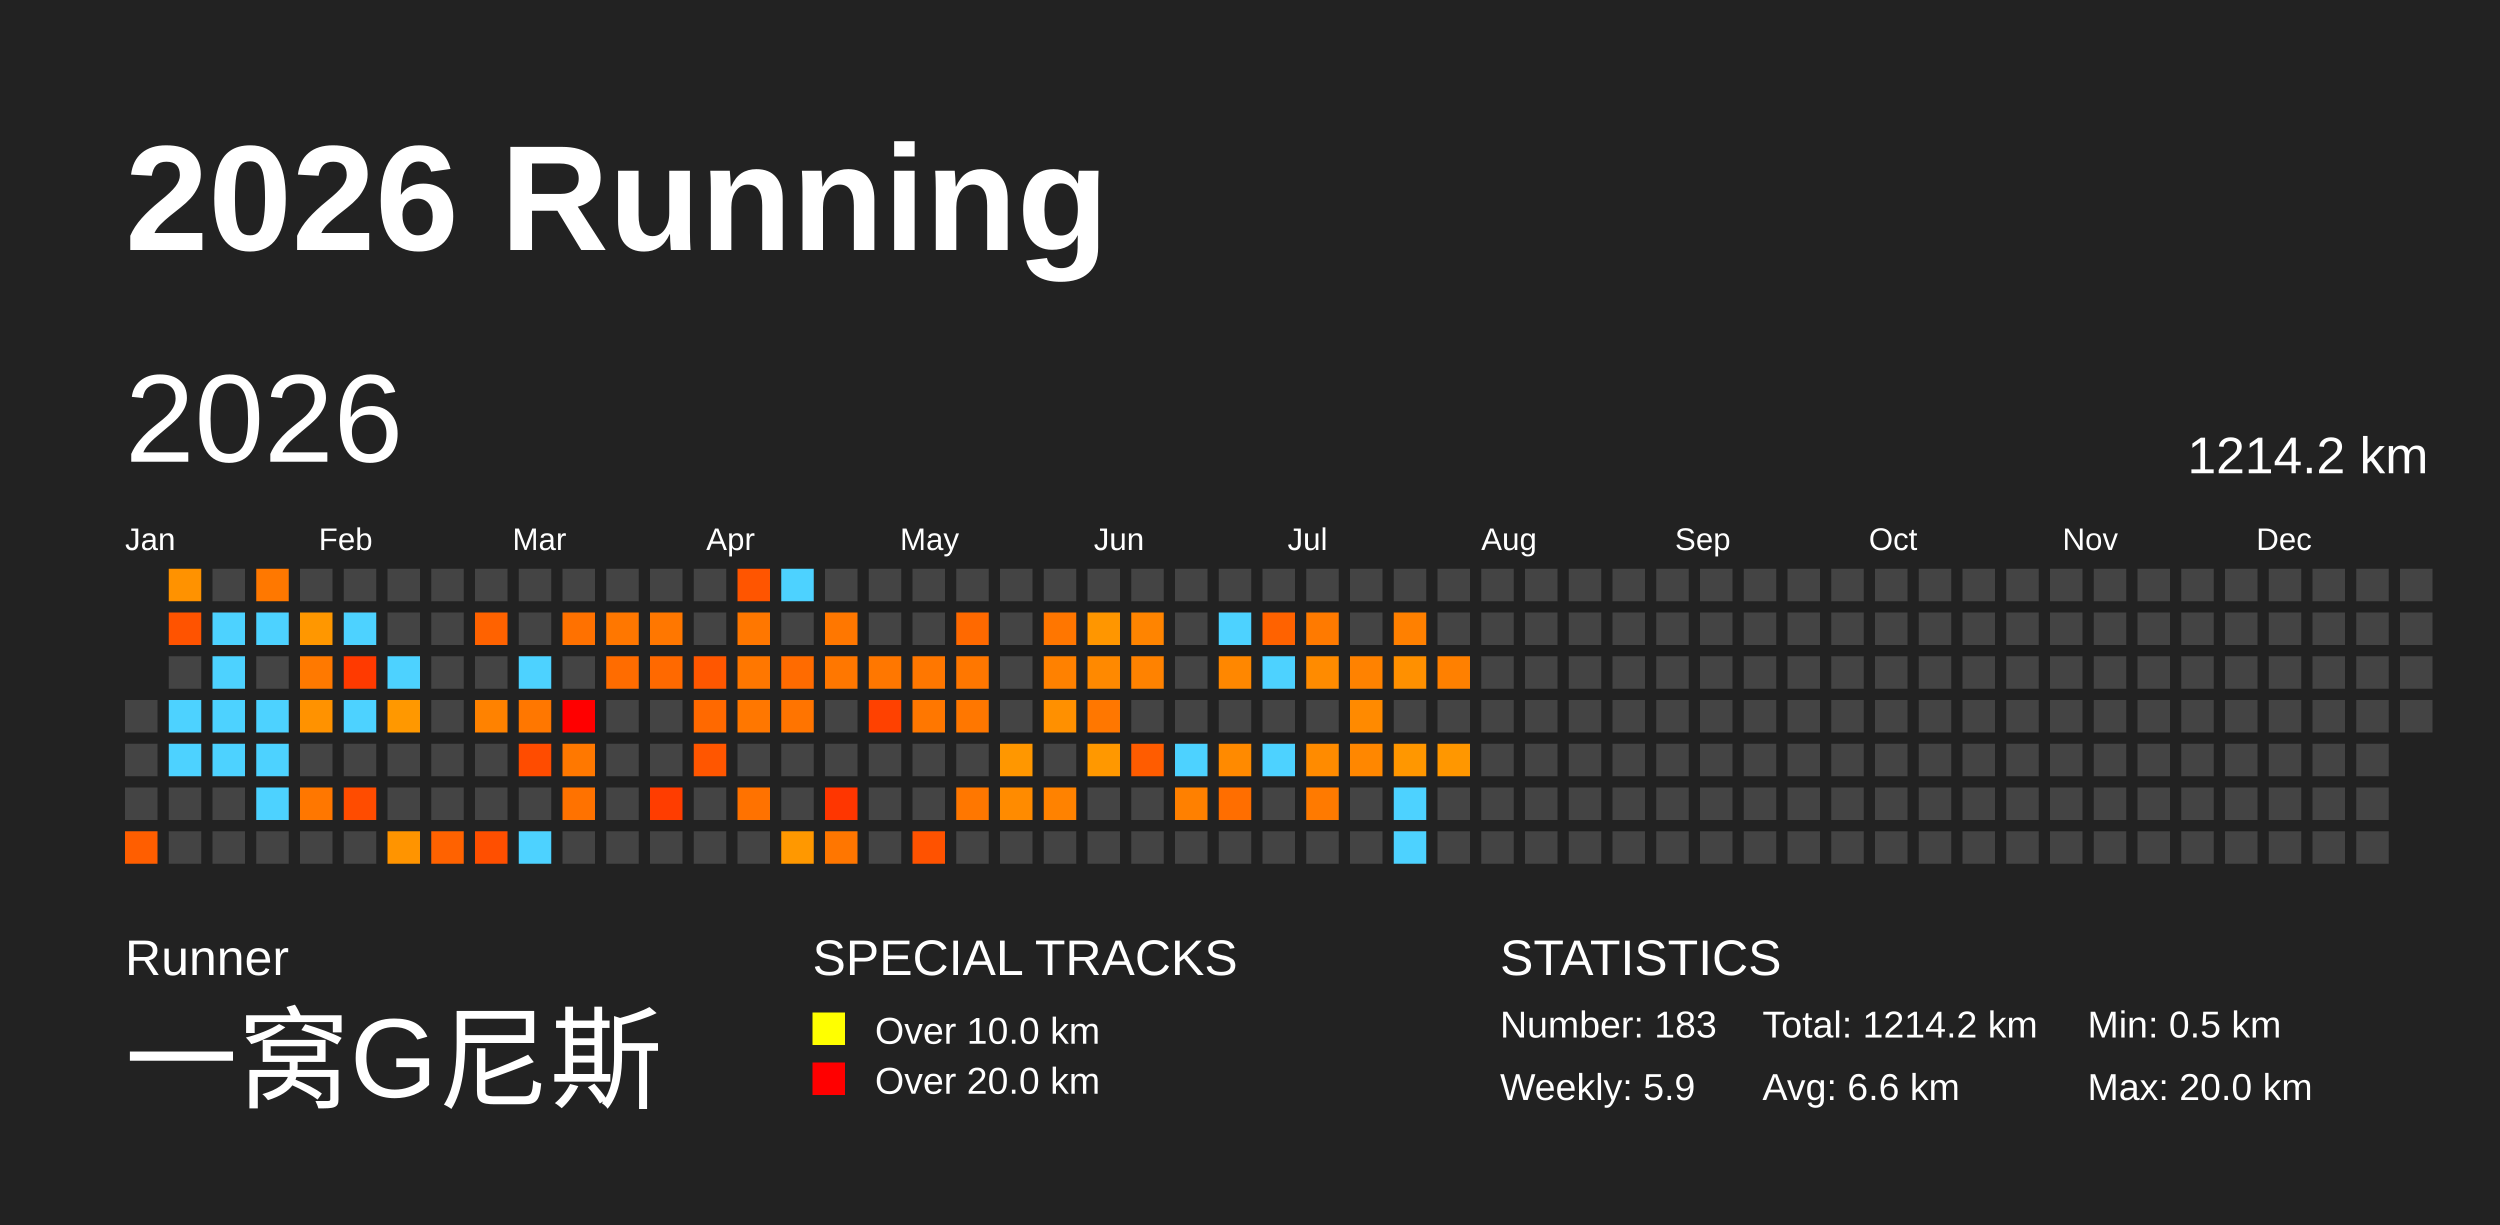
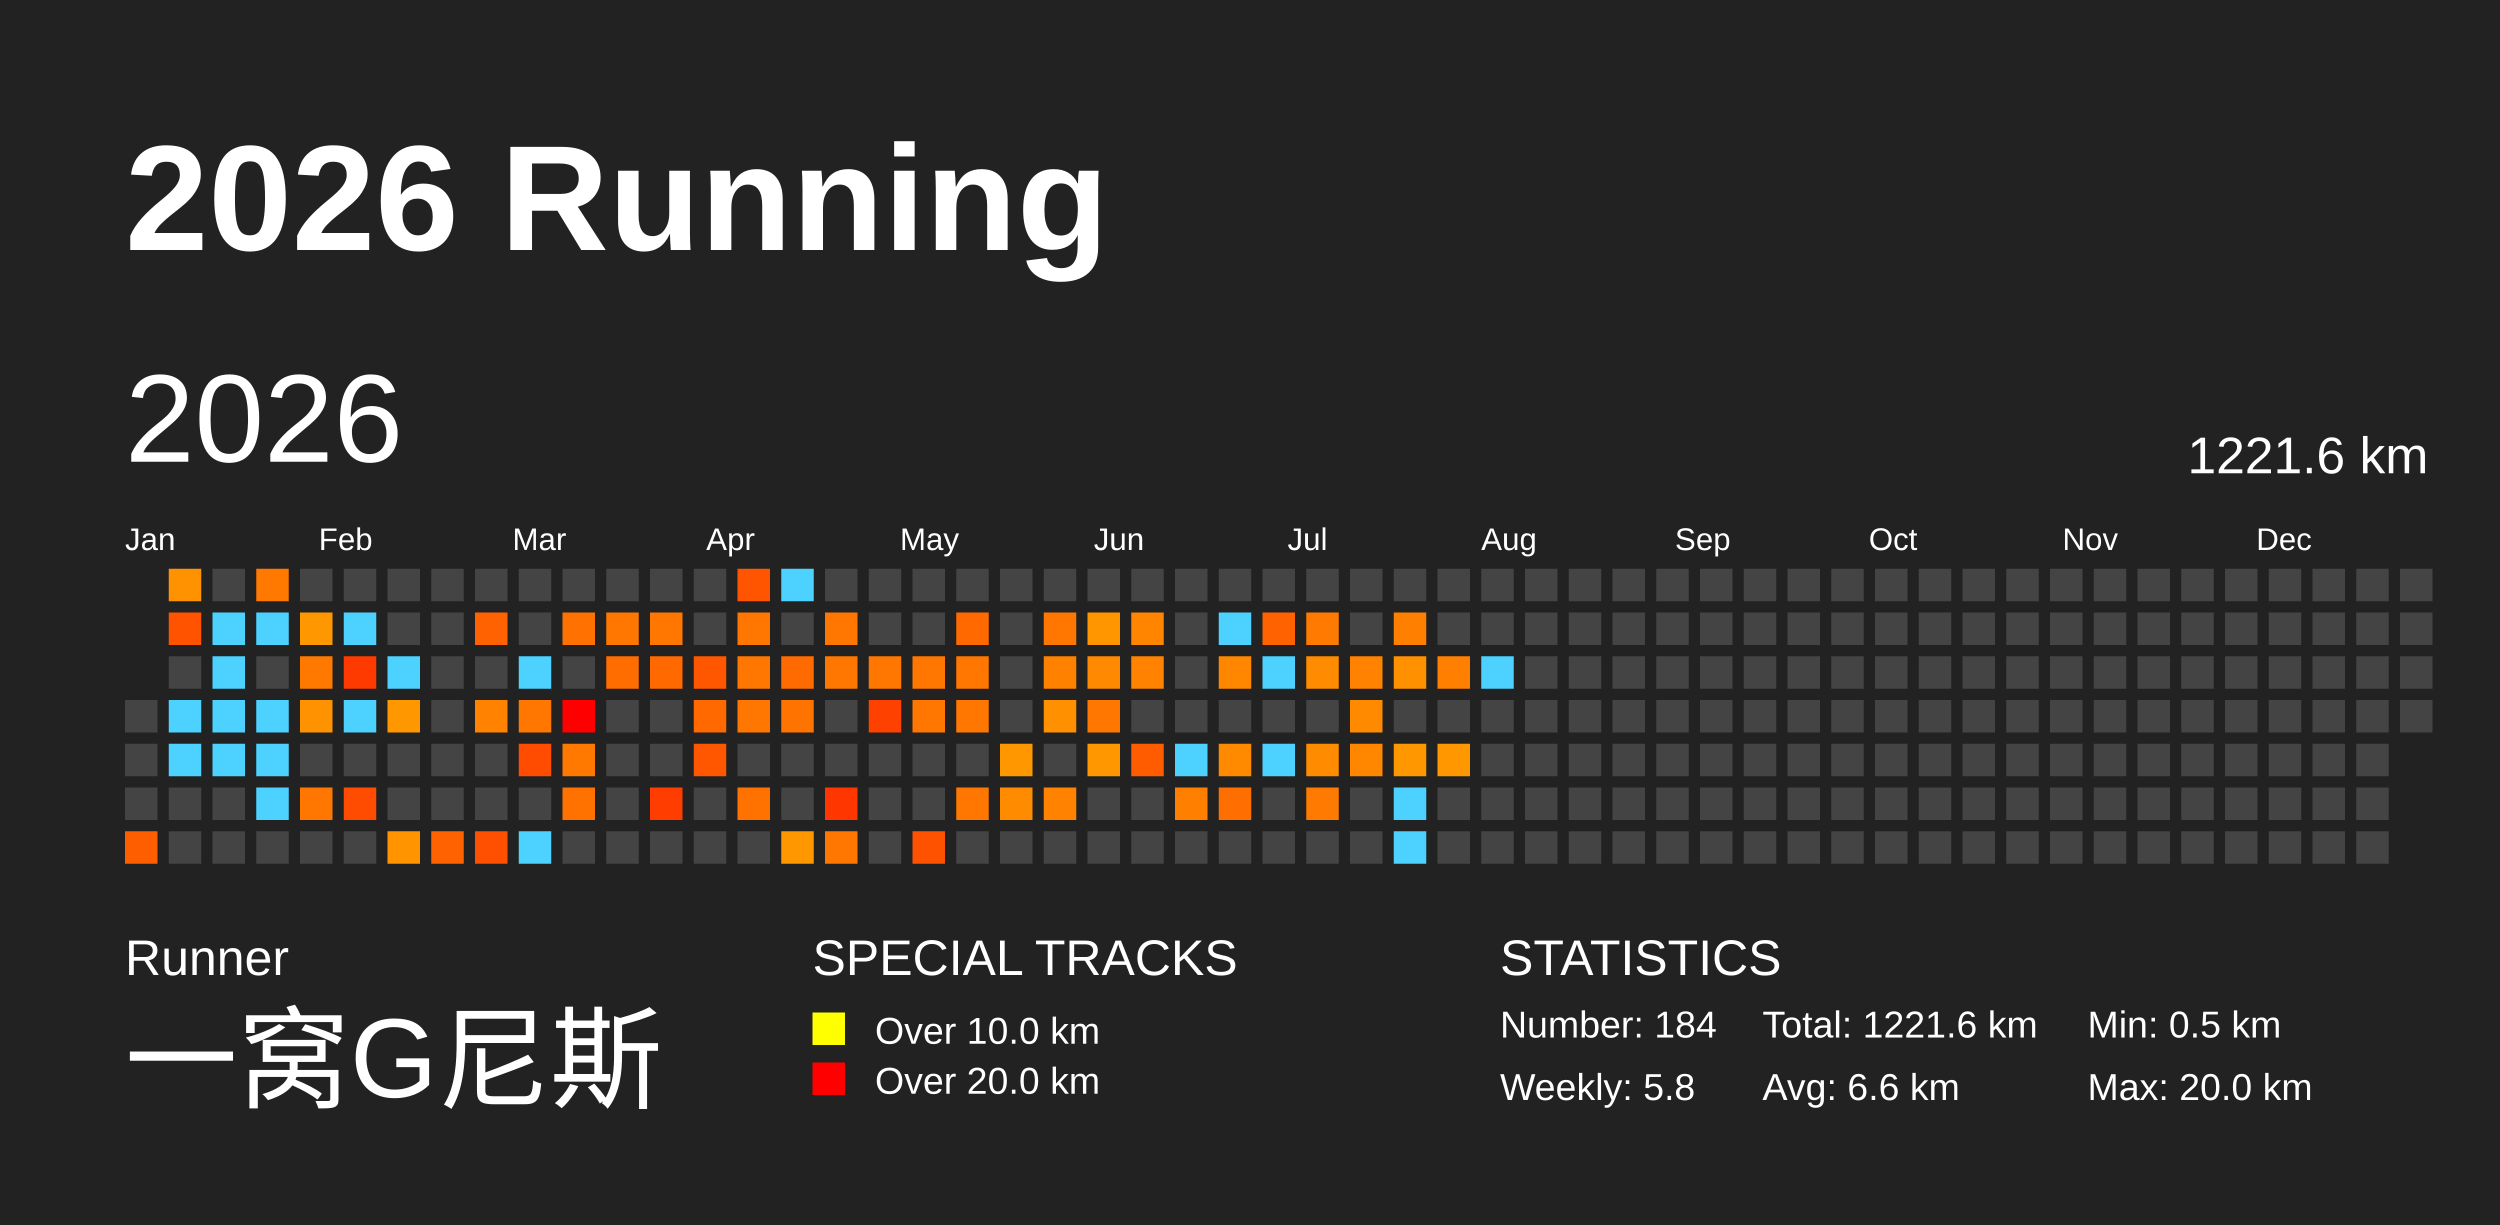
<svg xmlns="http://www.w3.org/2000/svg" baseProfile="full" height="98mm" version="1.1" viewBox="0,0,200,98" width="200mm">
  <defs />
  <rect fill="#222222" height="98" width="200" x="0" y="0" />
  <text fill="#FFFFFF" style="font-size:12px; font-family:Arial; font-weight:bold;" x="10" y="20">2026 Running</text>
  <text fill="#FFFFFF" style="font-size:4px; font-family:Arial" x="10" y="78">Runner</text>
  <text fill="#FFFFFF" style="font-size:9px; font-family:Arial" x="10" y="88">一窝G尼斯</text>
  <text fill="#FFFFFF" style="font-size:4px; font-family:Arial" x="65" y="78">SPECIAL TRACKS</text>
  <rect fill="yellow" height="2.6" width="2.6" x="65" y="81" />
  <text fill="#FFFFFF" style="font-size:3px; font-family:Arial" x="70" y="83.5">Over 10.0 km</text>
  <rect fill="red" height="2.6" width="2.6" x="65" y="85" />
  <text fill="#FFFFFF" style="font-size:3px; font-family:Arial" x="70" y="87.5">Over 20.0 km</text>
  <text fill="#FFFFFF" style="font-size:4px; font-family:Arial" x="120" y="78">STATISTICS</text>
-   <text fill="#FFFFFF" style="font-size:3px; font-family:Arial" x="120" y="83">Number: 183</text>
-   <text fill="#FFFFFF" style="font-size:3px; font-family:Arial" x="120" y="88">Weekly: 5.9</text>
-   <text fill="#FFFFFF" style="font-size:3px; font-family:Arial" x="141" y="83">Total: 1214.2 km</text>
+   <text fill="#FFFFFF" style="font-size:3px; font-family:Arial" x="120" y="83">Number: 184</text>
+   <text fill="#FFFFFF" style="font-size:3px; font-family:Arial" x="120" y="88">Weekly: 5.8</text>
+   <text fill="#FFFFFF" style="font-size:3px; font-family:Arial" x="141" y="83">Total: 1221.6 km</text>
  <text fill="#FFFFFF" style="font-size:3px; font-family:Arial" x="141" y="88">Avg: 6.6 km</text>
  <text fill="#FFFFFF" style="font-size:3px; font-family:Arial" x="167" y="83">Min: 0.5 km</text>
  <text fill="#FFFFFF" style="font-size:3px; font-family:Arial" x="167" y="88">Max: 20.0 km</text>
  <text dominant-baseline="hanging" fill="#FFFFFF" style="font-size:10.0px; font-family:Arial;" x="10" y="30">2026</text>
-   <text dominant-baseline="hanging" fill="#FFFFFF" style="font-size:4.125px; font-family:Arial;" x="175" y="35">1214.2 km</text>
+   <text dominant-baseline="hanging" fill="#FFFFFF" style="font-size:4.125px; font-family:Arial;" x="175" y="35">1221.6 km</text>
  <text fill="#FFFFFF" style="font-size:2.5px; font-family:Arial" x="10.0" y="44">Jan</text>
  <text fill="#FFFFFF" style="font-size:2.5px; font-family:Arial" x="25.5" y="44">Feb</text>
  <text fill="#FFFFFF" style="font-size:2.5px; font-family:Arial" x="41.0" y="44">Mar</text>
  <text fill="#FFFFFF" style="font-size:2.5px; font-family:Arial" x="56.5" y="44">Apr</text>
  <text fill="#FFFFFF" style="font-size:2.5px; font-family:Arial" x="72.0" y="44">May</text>
  <text fill="#FFFFFF" style="font-size:2.5px; font-family:Arial" x="87.5" y="44">Jun</text>
  <text fill="#FFFFFF" style="font-size:2.5px; font-family:Arial" x="103.0" y="44">Jul</text>
  <text fill="#FFFFFF" style="font-size:2.5px; font-family:Arial" x="118.5" y="44">Aug</text>
  <text fill="#FFFFFF" style="font-size:2.5px; font-family:Arial" x="134.0" y="44">Sep</text>
  <text fill="#FFFFFF" style="font-size:2.5px; font-family:Arial" x="149.5" y="44">Oct</text>
  <text fill="#FFFFFF" style="font-size:2.5px; font-family:Arial" x="165.0" y="44">Nov</text>
  <text fill="#FFFFFF" style="font-size:2.5px; font-family:Arial" x="180.5" y="44">Dec</text>
  <rect fill="#444444" height="2.6" width="2.6" x="10.0" y="56.0" />
  <rect fill="#444444" height="2.6" width="2.6" x="10.0" y="59.5" />
  <rect fill="#444444" height="2.6" width="2.6" x="10.0" y="63.0" />
  <rect fill="#ff5e00" height="2.6" width="2.6" x="10.0" y="66.5" />
  <rect fill="#ff9200" height="2.6" width="2.6" x="13.5" y="45.5" />
  <rect fill="#ff5300" height="2.6" width="2.6" x="13.5" y="49.0" />
  <rect fill="#444444" height="2.6" width="2.6" x="13.5" y="52.5" />
  <rect fill="#4dd2ff" height="2.6" width="2.6" x="13.5" y="56.0" />
  <rect fill="#4dd2ff" height="2.6" width="2.6" x="13.5" y="59.5" />
  <rect fill="#444444" height="2.6" width="2.6" x="13.5" y="63.0" />
  <rect fill="#444444" height="2.6" width="2.6" x="13.5" y="66.5" />
  <rect fill="#444444" height="2.6" width="2.6" x="17.0" y="45.5" />
  <rect fill="#4dd2ff" height="2.6" width="2.6" x="17.0" y="49.0" />
  <rect fill="#4dd2ff" height="2.6" width="2.6" x="17.0" y="52.5" />
  <rect fill="#4dd2ff" height="2.6" width="2.6" x="17.0" y="56.0" />
  <rect fill="#4dd2ff" height="2.6" width="2.6" x="17.0" y="59.5" />
  <rect fill="#444444" height="2.6" width="2.6" x="17.0" y="63.0" />
  <rect fill="#444444" height="2.6" width="2.6" x="17.0" y="66.5" />
  <rect fill="#ff7800" height="2.6" width="2.6" x="20.5" y="45.5" />
  <rect fill="#4dd2ff" height="2.6" width="2.6" x="20.5" y="49.0" />
  <rect fill="#444444" height="2.6" width="2.6" x="20.5" y="52.5" />
  <rect fill="#4dd2ff" height="2.6" width="2.6" x="20.5" y="56.0" />
  <rect fill="#4dd2ff" height="2.6" width="2.6" x="20.5" y="59.5" />
  <rect fill="#4dd2ff" height="2.6" width="2.6" x="20.5" y="63.0" />
  <rect fill="#444444" height="2.6" width="2.6" x="20.5" y="66.5" />
  <rect fill="#444444" height="2.6" width="2.6" x="24.0" y="45.5" />
  <rect fill="#ff9700" height="2.6" width="2.6" x="24.0" y="49.0" />
  <rect fill="#ff7900" height="2.6" width="2.6" x="24.0" y="52.5" />
  <rect fill="#ff9200" height="2.6" width="2.6" x="24.0" y="56.0" />
  <rect fill="#444444" height="2.6" width="2.6" x="24.0" y="59.5" />
  <rect fill="#ff7700" height="2.6" width="2.6" x="24.0" y="63.0" />
  <rect fill="#444444" height="2.6" width="2.6" x="24.0" y="66.5" />
  <rect fill="#444444" height="2.6" width="2.6" x="27.5" y="45.5" />
  <rect fill="#4dd2ff" height="2.6" width="2.6" x="27.5" y="49.0" />
  <rect fill="#ff3a00" height="2.6" width="2.6" x="27.5" y="52.5" />
  <rect fill="#4dd2ff" height="2.6" width="2.6" x="27.5" y="56.0" />
  <rect fill="#444444" height="2.6" width="2.6" x="27.5" y="59.5" />
  <rect fill="#ff4c00" height="2.6" width="2.6" x="27.5" y="63.0" />
  <rect fill="#444444" height="2.6" width="2.6" x="27.5" y="66.5" />
  <rect fill="#444444" height="2.6" width="2.6" x="31.0" y="45.5" />
  <rect fill="#444444" height="2.6" width="2.6" x="31.0" y="49.0" />
  <rect fill="#4dd2ff" height="2.6" width="2.6" x="31.0" y="52.5" />
  <rect fill="#ff9800" height="2.6" width="2.6" x="31.0" y="56.0" />
  <rect fill="#444444" height="2.6" width="2.6" x="31.0" y="59.5" />
  <rect fill="#444444" height="2.6" width="2.6" x="31.0" y="63.0" />
  <rect fill="#ff9400" height="2.6" width="2.6" x="31.0" y="66.5" />
  <rect fill="#444444" height="2.6" width="2.6" x="34.5" y="45.5" />
  <rect fill="#444444" height="2.6" width="2.6" x="34.5" y="49.0" />
  <rect fill="#444444" height="2.6" width="2.6" x="34.5" y="52.5" />
  <rect fill="#444444" height="2.6" width="2.6" x="34.5" y="56.0" />
  <rect fill="#444444" height="2.6" width="2.6" x="34.5" y="59.5" />
  <rect fill="#444444" height="2.6" width="2.6" x="34.5" y="63.0" />
  <rect fill="#ff6200" height="2.6" width="2.6" x="34.5" y="66.5" />
  <rect fill="#444444" height="2.6" width="2.6" x="38.0" y="45.5" />
  <rect fill="#ff6200" height="2.6" width="2.6" x="38.0" y="49.0" />
  <rect fill="#444444" height="2.6" width="2.6" x="38.0" y="52.5" />
  <rect fill="#ff8200" height="2.6" width="2.6" x="38.0" y="56.0" />
  <rect fill="#444444" height="2.6" width="2.6" x="38.0" y="59.5" />
  <rect fill="#444444" height="2.6" width="2.6" x="38.0" y="63.0" />
  <rect fill="#ff4f00" height="2.6" width="2.6" x="38.0" y="66.5" />
  <rect fill="#444444" height="2.6" width="2.6" x="41.5" y="45.5" />
  <rect fill="#444444" height="2.6" width="2.6" x="41.5" y="49.0" />
  <rect fill="#4dd2ff" height="2.6" width="2.6" x="41.5" y="52.5" />
  <rect fill="#ff7700" height="2.6" width="2.6" x="41.5" y="56.0" />
  <rect fill="#ff4c00" height="2.6" width="2.6" x="41.5" y="59.5" />
  <rect fill="#444444" height="2.6" width="2.6" x="41.5" y="63.0" />
  <rect fill="#4dd2ff" height="2.6" width="2.6" x="41.5" y="66.5" />
  <rect fill="#444444" height="2.6" width="2.6" x="45.0" y="45.5" />
  <rect fill="#ff7100" height="2.6" width="2.6" x="45.0" y="49.0" />
  <rect fill="#444444" height="2.6" width="2.6" x="45.0" y="52.5" />
  <rect fill="red" height="2.6" width="2.6" x="45.0" y="56.0" />
  <rect fill="#ff7800" height="2.6" width="2.6" x="45.0" y="59.5" />
  <rect fill="#ff7200" height="2.6" width="2.6" x="45.0" y="63.0" />
  <rect fill="#444444" height="2.6" width="2.6" x="45.0" y="66.5" />
  <rect fill="#444444" height="2.6" width="2.6" x="48.5" y="45.5" />
  <rect fill="#ff7700" height="2.6" width="2.6" x="48.5" y="49.0" />
  <rect fill="#ff6c00" height="2.6" width="2.6" x="48.5" y="52.5" />
  <rect fill="#444444" height="2.6" width="2.6" x="48.5" y="56.0" />
  <rect fill="#444444" height="2.6" width="2.6" x="48.5" y="59.5" />
  <rect fill="#444444" height="2.6" width="2.6" x="48.5" y="63.0" />
  <rect fill="#444444" height="2.6" width="2.6" x="48.5" y="66.5" />
  <rect fill="#444444" height="2.6" width="2.6" x="52.0" y="45.5" />
  <rect fill="#ff7700" height="2.6" width="2.6" x="52.0" y="49.0" />
  <rect fill="#ff6900" height="2.6" width="2.6" x="52.0" y="52.5" />
  <rect fill="#444444" height="2.6" width="2.6" x="52.0" y="56.0" />
  <rect fill="#444444" height="2.6" width="2.6" x="52.0" y="59.5" />
  <rect fill="#ff3d00" height="2.6" width="2.6" x="52.0" y="63.0" />
  <rect fill="#444444" height="2.6" width="2.6" x="52.0" y="66.5" />
  <rect fill="#444444" height="2.6" width="2.6" x="55.5" y="45.5" />
  <rect fill="#444444" height="2.6" width="2.6" x="55.5" y="49.0" />
  <rect fill="#ff5700" height="2.6" width="2.6" x="55.5" y="52.5" />
  <rect fill="#ff6900" height="2.6" width="2.6" x="55.5" y="56.0" />
  <rect fill="#ff5600" height="2.6" width="2.6" x="55.5" y="59.5" />
  <rect fill="#444444" height="2.6" width="2.6" x="55.5" y="63.0" />
  <rect fill="#444444" height="2.6" width="2.6" x="55.5" y="66.5" />
  <rect fill="#ff5500" height="2.6" width="2.6" x="59.0" y="45.5" />
  <rect fill="#ff7700" height="2.6" width="2.6" x="59.0" y="49.0" />
  <rect fill="#ff7700" height="2.6" width="2.6" x="59.0" y="52.5" />
  <rect fill="#ff7700" height="2.6" width="2.6" x="59.0" y="56.0" />
  <rect fill="#444444" height="2.6" width="2.6" x="59.0" y="59.5" />
  <rect fill="#ff7200" height="2.6" width="2.6" x="59.0" y="63.0" />
  <rect fill="#444444" height="2.6" width="2.6" x="59.0" y="66.5" />
  <rect fill="#4dd2ff" height="2.6" width="2.6" x="62.5" y="45.5" />
  <rect fill="#444444" height="2.6" width="2.6" x="62.5" y="49.0" />
  <rect fill="#ff6b00" height="2.6" width="2.6" x="62.5" y="52.5" />
  <rect fill="#ff7400" height="2.6" width="2.6" x="62.5" y="56.0" />
  <rect fill="#444444" height="2.6" width="2.6" x="62.5" y="59.5" />
  <rect fill="#444444" height="2.6" width="2.6" x="62.5" y="63.0" />
  <rect fill="#ff9800" height="2.6" width="2.6" x="62.5" y="66.5" />
  <rect fill="#444444" height="2.6" width="2.6" x="66.0" y="45.5" />
  <rect fill="#ff7700" height="2.6" width="2.6" x="66.0" y="49.0" />
  <rect fill="#ff7700" height="2.6" width="2.6" x="66.0" y="52.5" />
  <rect fill="#444444" height="2.6" width="2.6" x="66.0" y="56.0" />
  <rect fill="#444444" height="2.6" width="2.6" x="66.0" y="59.5" />
  <rect fill="#ff3600" height="2.6" width="2.6" x="66.0" y="63.0" />
  <rect fill="#ff7600" height="2.6" width="2.6" x="66.0" y="66.5" />
  <rect fill="#444444" height="2.6" width="2.6" x="69.5" y="45.5" />
  <rect fill="#444444" height="2.6" width="2.6" x="69.5" y="49.0" />
  <rect fill="#ff7700" height="2.6" width="2.6" x="69.5" y="52.5" />
  <rect fill="#ff4100" height="2.6" width="2.6" x="69.5" y="56.0" />
  <rect fill="#444444" height="2.6" width="2.6" x="69.5" y="59.5" />
  <rect fill="#444444" height="2.6" width="2.6" x="69.5" y="63.0" />
  <rect fill="#444444" height="2.6" width="2.6" x="69.5" y="66.5" />
  <rect fill="#444444" height="2.6" width="2.6" x="73.0" y="45.5" />
  <rect fill="#444444" height="2.6" width="2.6" x="73.0" y="49.0" />
  <rect fill="#ff7700" height="2.6" width="2.6" x="73.0" y="52.5" />
  <rect fill="#ff7700" height="2.6" width="2.6" x="73.0" y="56.0" />
  <rect fill="#444444" height="2.6" width="2.6" x="73.0" y="59.5" />
  <rect fill="#444444" height="2.6" width="2.6" x="73.0" y="63.0" />
  <rect fill="#ff5200" height="2.6" width="2.6" x="73.0" y="66.5" />
  <rect fill="#444444" height="2.6" width="2.6" x="76.5" y="45.5" />
  <rect fill="#ff6900" height="2.6" width="2.6" x="76.5" y="49.0" />
  <rect fill="#ff7700" height="2.6" width="2.6" x="76.5" y="52.5" />
  <rect fill="#ff7700" height="2.6" width="2.6" x="76.5" y="56.0" />
  <rect fill="#444444" height="2.6" width="2.6" x="76.5" y="59.5" />
  <rect fill="#ff7700" height="2.6" width="2.6" x="76.5" y="63.0" />
  <rect fill="#444444" height="2.6" width="2.6" x="76.5" y="66.5" />
  <rect fill="#444444" height="2.6" width="2.6" x="80.0" y="45.5" />
  <rect fill="#444444" height="2.6" width="2.6" x="80.0" y="49.0" />
  <rect fill="#444444" height="2.6" width="2.6" x="80.0" y="52.5" />
  <rect fill="#444444" height="2.6" width="2.6" x="80.0" y="56.0" />
  <rect fill="#ff9700" height="2.6" width="2.6" x="80.0" y="59.5" />
  <rect fill="#ff8b00" height="2.6" width="2.6" x="80.0" y="63.0" />
  <rect fill="#444444" height="2.6" width="2.6" x="80.0" y="66.5" />
  <rect fill="#444444" height="2.6" width="2.6" x="83.5" y="45.5" />
  <rect fill="#ff7600" height="2.6" width="2.6" x="83.5" y="49.0" />
  <rect fill="#ff8100" height="2.6" width="2.6" x="83.5" y="52.5" />
  <rect fill="#ff9000" height="2.6" width="2.6" x="83.5" y="56.0" />
  <rect fill="#444444" height="2.6" width="2.6" x="83.5" y="59.5" />
  <rect fill="#ff8200" height="2.6" width="2.6" x="83.5" y="63.0" />
  <rect fill="#444444" height="2.6" width="2.6" x="83.5" y="66.5" />
  <rect fill="#444444" height="2.6" width="2.6" x="87.0" y="45.5" />
  <rect fill="#ff9600" height="2.6" width="2.6" x="87.0" y="49.0" />
  <rect fill="#ff8900" height="2.6" width="2.6" x="87.0" y="52.5" />
  <rect fill="#ff7700" height="2.6" width="2.6" x="87.0" y="56.0" />
  <rect fill="#ff9800" height="2.6" width="2.6" x="87.0" y="59.5" />
  <rect fill="#444444" height="2.6" width="2.6" x="87.0" y="63.0" />
  <rect fill="#444444" height="2.6" width="2.6" x="87.0" y="66.5" />
  <rect fill="#444444" height="2.6" width="2.6" x="90.5" y="45.5" />
  <rect fill="#ff8400" height="2.6" width="2.6" x="90.5" y="49.0" />
  <rect fill="#ff8200" height="2.6" width="2.6" x="90.5" y="52.5" />
  <rect fill="#444444" height="2.6" width="2.6" x="90.5" y="56.0" />
  <rect fill="#ff5c00" height="2.6" width="2.6" x="90.5" y="59.5" />
  <rect fill="#444444" height="2.6" width="2.6" x="90.5" y="63.0" />
  <rect fill="#444444" height="2.6" width="2.6" x="90.5" y="66.5" />
  <rect fill="#444444" height="2.6" width="2.6" x="94.0" y="45.5" />
  <rect fill="#444444" height="2.6" width="2.6" x="94.0" y="49.0" />
  <rect fill="#444444" height="2.6" width="2.6" x="94.0" y="52.5" />
  <rect fill="#444444" height="2.6" width="2.6" x="94.0" y="56.0" />
  <rect fill="#4dd2ff" height="2.6" width="2.6" x="94.0" y="59.5" />
  <rect fill="#ff8000" height="2.6" width="2.6" x="94.0" y="63.0" />
  <rect fill="#444444" height="2.6" width="2.6" x="94.0" y="66.5" />
  <rect fill="#444444" height="2.6" width="2.6" x="97.5" y="45.5" />
  <rect fill="#4dd2ff" height="2.6" width="2.6" x="97.5" y="49.0" />
  <rect fill="#ff8700" height="2.6" width="2.6" x="97.5" y="52.5" />
  <rect fill="#444444" height="2.6" width="2.6" x="97.5" y="56.0" />
  <rect fill="#ff8a00" height="2.6" width="2.6" x="97.5" y="59.5" />
  <rect fill="#ff6e00" height="2.6" width="2.6" x="97.5" y="63.0" />
  <rect fill="#444444" height="2.6" width="2.6" x="97.5" y="66.5" />
  <rect fill="#444444" height="2.6" width="2.6" x="101.0" y="45.5" />
  <rect fill="#ff6200" height="2.6" width="2.6" x="101.0" y="49.0" />
  <rect fill="#4dd2ff" height="2.6" width="2.6" x="101.0" y="52.5" />
  <rect fill="#444444" height="2.6" width="2.6" x="101.0" y="56.0" />
  <rect fill="#4dd2ff" height="2.6" width="2.6" x="101.0" y="59.5" />
  <rect fill="#444444" height="2.6" width="2.6" x="101.0" y="63.0" />
  <rect fill="#444444" height="2.6" width="2.6" x="101.0" y="66.5" />
  <rect fill="#444444" height="2.6" width="2.6" x="104.5" y="45.5" />
  <rect fill="#ff7a00" height="2.6" width="2.6" x="104.5" y="49.0" />
  <rect fill="#ff8b00" height="2.6" width="2.6" x="104.5" y="52.5" />
  <rect fill="#444444" height="2.6" width="2.6" x="104.5" y="56.0" />
  <rect fill="#ff8b00" height="2.6" width="2.6" x="104.5" y="59.5" />
  <rect fill="#ff7a00" height="2.6" width="2.6" x="104.5" y="63.0" />
  <rect fill="#444444" height="2.6" width="2.6" x="104.5" y="66.5" />
  <rect fill="#444444" height="2.6" width="2.6" x="108.0" y="45.5" />
  <rect fill="#444444" height="2.6" width="2.6" x="108.0" y="49.0" />
  <rect fill="#ff8200" height="2.6" width="2.6" x="108.0" y="52.5" />
  <rect fill="#ff8a00" height="2.6" width="2.6" x="108.0" y="56.0" />
  <rect fill="#ff8700" height="2.6" width="2.6" x="108.0" y="59.5" />
  <rect fill="#444444" height="2.6" width="2.6" x="108.0" y="63.0" />
  <rect fill="#444444" height="2.6" width="2.6" x="108.0" y="66.5" />
  <rect fill="#444444" height="2.6" width="2.6" x="111.5" y="45.5" />
  <rect fill="#ff8000" height="2.6" width="2.6" x="111.5" y="49.0" />
  <rect fill="#ff9000" height="2.6" width="2.6" x="111.5" y="52.5" />
  <rect fill="#444444" height="2.6" width="2.6" x="111.5" y="56.0" />
  <rect fill="#ff9700" height="2.6" width="2.6" x="111.5" y="59.5" />
  <rect fill="#4dd2ff" height="2.6" width="2.6" x="111.5" y="63.0" />
  <rect fill="#4dd2ff" height="2.6" width="2.6" x="111.5" y="66.5" />
  <rect fill="#444444" height="2.6" width="2.6" x="115.0" y="45.5" />
  <rect fill="#444444" height="2.6" width="2.6" x="115.0" y="49.0" />
  <rect fill="#ff8000" height="2.6" width="2.6" x="115.0" y="52.5" />
  <rect fill="#444444" height="2.6" width="2.6" x="115.0" y="56.0" />
  <rect fill="#ff9700" height="2.6" width="2.6" x="115.0" y="59.5" />
  <rect fill="#444444" height="2.6" width="2.6" x="115.0" y="63.0" />
  <rect fill="#444444" height="2.6" width="2.6" x="115.0" y="66.5" />
  <rect fill="#444444" height="2.6" width="2.6" x="118.5" y="45.5" />
  <rect fill="#444444" height="2.6" width="2.6" x="118.5" y="49.0" />
-   <rect fill="#444444" height="2.6" width="2.6" x="118.5" y="52.5" />
+   <rect fill="#4dd2ff" height="2.6" width="2.6" x="118.5" y="52.5" />
  <rect fill="#444444" height="2.6" width="2.6" x="118.5" y="56.0" />
  <rect fill="#444444" height="2.6" width="2.6" x="118.5" y="59.5" />
  <rect fill="#444444" height="2.6" width="2.6" x="118.5" y="63.0" />
  <rect fill="#444444" height="2.6" width="2.6" x="118.5" y="66.5" />
  <rect fill="#444444" height="2.6" width="2.6" x="122.0" y="45.5" />
  <rect fill="#444444" height="2.6" width="2.6" x="122.0" y="49.0" />
  <rect fill="#444444" height="2.6" width="2.6" x="122.0" y="52.5" />
  <rect fill="#444444" height="2.6" width="2.6" x="122.0" y="56.0" />
  <rect fill="#444444" height="2.6" width="2.6" x="122.0" y="59.5" />
  <rect fill="#444444" height="2.6" width="2.6" x="122.0" y="63.0" />
  <rect fill="#444444" height="2.6" width="2.6" x="122.0" y="66.5" />
  <rect fill="#444444" height="2.6" width="2.6" x="125.5" y="45.5" />
  <rect fill="#444444" height="2.6" width="2.6" x="125.5" y="49.0" />
  <rect fill="#444444" height="2.6" width="2.6" x="125.5" y="52.5" />
  <rect fill="#444444" height="2.6" width="2.6" x="125.5" y="56.0" />
  <rect fill="#444444" height="2.6" width="2.6" x="125.5" y="59.5" />
  <rect fill="#444444" height="2.6" width="2.6" x="125.5" y="63.0" />
  <rect fill="#444444" height="2.6" width="2.6" x="125.5" y="66.5" />
  <rect fill="#444444" height="2.6" width="2.6" x="129.0" y="45.5" />
  <rect fill="#444444" height="2.6" width="2.6" x="129.0" y="49.0" />
  <rect fill="#444444" height="2.6" width="2.6" x="129.0" y="52.5" />
  <rect fill="#444444" height="2.6" width="2.6" x="129.0" y="56.0" />
  <rect fill="#444444" height="2.6" width="2.6" x="129.0" y="59.5" />
  <rect fill="#444444" height="2.6" width="2.6" x="129.0" y="63.0" />
  <rect fill="#444444" height="2.6" width="2.6" x="129.0" y="66.5" />
  <rect fill="#444444" height="2.6" width="2.6" x="132.5" y="45.5" />
  <rect fill="#444444" height="2.6" width="2.6" x="132.5" y="49.0" />
  <rect fill="#444444" height="2.6" width="2.6" x="132.5" y="52.5" />
  <rect fill="#444444" height="2.6" width="2.6" x="132.5" y="56.0" />
  <rect fill="#444444" height="2.6" width="2.6" x="132.5" y="59.5" />
  <rect fill="#444444" height="2.6" width="2.6" x="132.5" y="63.0" />
  <rect fill="#444444" height="2.6" width="2.6" x="132.5" y="66.5" />
  <rect fill="#444444" height="2.6" width="2.6" x="136.0" y="45.5" />
  <rect fill="#444444" height="2.6" width="2.6" x="136.0" y="49.0" />
  <rect fill="#444444" height="2.6" width="2.6" x="136.0" y="52.5" />
  <rect fill="#444444" height="2.6" width="2.6" x="136.0" y="56.0" />
  <rect fill="#444444" height="2.6" width="2.6" x="136.0" y="59.5" />
  <rect fill="#444444" height="2.6" width="2.6" x="136.0" y="63.0" />
  <rect fill="#444444" height="2.6" width="2.6" x="136.0" y="66.5" />
  <rect fill="#444444" height="2.6" width="2.6" x="139.5" y="45.5" />
  <rect fill="#444444" height="2.6" width="2.6" x="139.5" y="49.0" />
  <rect fill="#444444" height="2.6" width="2.6" x="139.5" y="52.5" />
  <rect fill="#444444" height="2.6" width="2.6" x="139.5" y="56.0" />
  <rect fill="#444444" height="2.6" width="2.6" x="139.5" y="59.5" />
  <rect fill="#444444" height="2.6" width="2.6" x="139.5" y="63.0" />
  <rect fill="#444444" height="2.6" width="2.6" x="139.5" y="66.5" />
  <rect fill="#444444" height="2.6" width="2.6" x="143.0" y="45.5" />
  <rect fill="#444444" height="2.6" width="2.6" x="143.0" y="49.0" />
  <rect fill="#444444" height="2.6" width="2.6" x="143.0" y="52.5" />
  <rect fill="#444444" height="2.6" width="2.6" x="143.0" y="56.0" />
  <rect fill="#444444" height="2.6" width="2.6" x="143.0" y="59.5" />
  <rect fill="#444444" height="2.6" width="2.6" x="143.0" y="63.0" />
  <rect fill="#444444" height="2.6" width="2.6" x="143.0" y="66.5" />
  <rect fill="#444444" height="2.6" width="2.6" x="146.5" y="45.5" />
  <rect fill="#444444" height="2.6" width="2.6" x="146.5" y="49.0" />
  <rect fill="#444444" height="2.6" width="2.6" x="146.5" y="52.5" />
  <rect fill="#444444" height="2.6" width="2.6" x="146.5" y="56.0" />
  <rect fill="#444444" height="2.6" width="2.6" x="146.5" y="59.5" />
  <rect fill="#444444" height="2.6" width="2.6" x="146.5" y="63.0" />
  <rect fill="#444444" height="2.6" width="2.6" x="146.5" y="66.5" />
  <rect fill="#444444" height="2.6" width="2.6" x="150.0" y="45.5" />
  <rect fill="#444444" height="2.6" width="2.6" x="150.0" y="49.0" />
  <rect fill="#444444" height="2.6" width="2.6" x="150.0" y="52.5" />
  <rect fill="#444444" height="2.6" width="2.6" x="150.0" y="56.0" />
  <rect fill="#444444" height="2.6" width="2.6" x="150.0" y="59.5" />
  <rect fill="#444444" height="2.6" width="2.6" x="150.0" y="63.0" />
  <rect fill="#444444" height="2.6" width="2.6" x="150.0" y="66.5" />
  <rect fill="#444444" height="2.6" width="2.6" x="153.5" y="45.5" />
  <rect fill="#444444" height="2.6" width="2.6" x="153.5" y="49.0" />
  <rect fill="#444444" height="2.6" width="2.6" x="153.5" y="52.5" />
  <rect fill="#444444" height="2.6" width="2.6" x="153.5" y="56.0" />
  <rect fill="#444444" height="2.6" width="2.6" x="153.5" y="59.5" />
  <rect fill="#444444" height="2.6" width="2.6" x="153.5" y="63.0" />
  <rect fill="#444444" height="2.6" width="2.6" x="153.5" y="66.5" />
  <rect fill="#444444" height="2.6" width="2.6" x="157.0" y="45.5" />
  <rect fill="#444444" height="2.6" width="2.6" x="157.0" y="49.0" />
  <rect fill="#444444" height="2.6" width="2.6" x="157.0" y="52.5" />
  <rect fill="#444444" height="2.6" width="2.6" x="157.0" y="56.0" />
  <rect fill="#444444" height="2.6" width="2.6" x="157.0" y="59.5" />
  <rect fill="#444444" height="2.6" width="2.6" x="157.0" y="63.0" />
  <rect fill="#444444" height="2.6" width="2.6" x="157.0" y="66.5" />
  <rect fill="#444444" height="2.6" width="2.6" x="160.5" y="45.5" />
  <rect fill="#444444" height="2.6" width="2.6" x="160.5" y="49.0" />
  <rect fill="#444444" height="2.6" width="2.6" x="160.5" y="52.5" />
  <rect fill="#444444" height="2.6" width="2.6" x="160.5" y="56.0" />
  <rect fill="#444444" height="2.6" width="2.6" x="160.5" y="59.5" />
  <rect fill="#444444" height="2.6" width="2.6" x="160.5" y="63.0" />
  <rect fill="#444444" height="2.6" width="2.6" x="160.5" y="66.5" />
  <rect fill="#444444" height="2.6" width="2.6" x="164.0" y="45.5" />
  <rect fill="#444444" height="2.6" width="2.6" x="164.0" y="49.0" />
  <rect fill="#444444" height="2.6" width="2.6" x="164.0" y="52.5" />
  <rect fill="#444444" height="2.6" width="2.6" x="164.0" y="56.0" />
  <rect fill="#444444" height="2.6" width="2.6" x="164.0" y="59.5" />
  <rect fill="#444444" height="2.6" width="2.6" x="164.0" y="63.0" />
  <rect fill="#444444" height="2.6" width="2.6" x="164.0" y="66.5" />
  <rect fill="#444444" height="2.6" width="2.6" x="167.5" y="45.5" />
  <rect fill="#444444" height="2.6" width="2.6" x="167.5" y="49.0" />
  <rect fill="#444444" height="2.6" width="2.6" x="167.5" y="52.5" />
  <rect fill="#444444" height="2.6" width="2.6" x="167.5" y="56.0" />
  <rect fill="#444444" height="2.6" width="2.6" x="167.5" y="59.5" />
  <rect fill="#444444" height="2.6" width="2.6" x="167.5" y="63.0" />
  <rect fill="#444444" height="2.6" width="2.6" x="167.5" y="66.5" />
  <rect fill="#444444" height="2.6" width="2.6" x="171.0" y="45.5" />
  <rect fill="#444444" height="2.6" width="2.6" x="171.0" y="49.0" />
  <rect fill="#444444" height="2.6" width="2.6" x="171.0" y="52.5" />
  <rect fill="#444444" height="2.6" width="2.6" x="171.0" y="56.0" />
  <rect fill="#444444" height="2.6" width="2.6" x="171.0" y="59.5" />
  <rect fill="#444444" height="2.6" width="2.6" x="171.0" y="63.0" />
  <rect fill="#444444" height="2.6" width="2.6" x="171.0" y="66.5" />
  <rect fill="#444444" height="2.6" width="2.6" x="174.5" y="45.5" />
  <rect fill="#444444" height="2.6" width="2.6" x="174.5" y="49.0" />
  <rect fill="#444444" height="2.6" width="2.6" x="174.5" y="52.5" />
  <rect fill="#444444" height="2.6" width="2.6" x="174.5" y="56.0" />
  <rect fill="#444444" height="2.6" width="2.6" x="174.5" y="59.5" />
  <rect fill="#444444" height="2.6" width="2.6" x="174.5" y="63.0" />
  <rect fill="#444444" height="2.6" width="2.6" x="174.5" y="66.5" />
  <rect fill="#444444" height="2.6" width="2.6" x="178.0" y="45.5" />
  <rect fill="#444444" height="2.6" width="2.6" x="178.0" y="49.0" />
  <rect fill="#444444" height="2.6" width="2.6" x="178.0" y="52.5" />
  <rect fill="#444444" height="2.6" width="2.6" x="178.0" y="56.0" />
  <rect fill="#444444" height="2.6" width="2.6" x="178.0" y="59.5" />
  <rect fill="#444444" height="2.6" width="2.6" x="178.0" y="63.0" />
  <rect fill="#444444" height="2.6" width="2.6" x="178.0" y="66.5" />
  <rect fill="#444444" height="2.6" width="2.6" x="181.5" y="45.5" />
  <rect fill="#444444" height="2.6" width="2.6" x="181.5" y="49.0" />
  <rect fill="#444444" height="2.6" width="2.6" x="181.5" y="52.5" />
  <rect fill="#444444" height="2.6" width="2.6" x="181.5" y="56.0" />
  <rect fill="#444444" height="2.6" width="2.6" x="181.5" y="59.5" />
  <rect fill="#444444" height="2.6" width="2.6" x="181.5" y="63.0" />
  <rect fill="#444444" height="2.6" width="2.6" x="181.5" y="66.5" />
  <rect fill="#444444" height="2.6" width="2.6" x="185.0" y="45.5" />
  <rect fill="#444444" height="2.6" width="2.6" x="185.0" y="49.0" />
  <rect fill="#444444" height="2.6" width="2.6" x="185.0" y="52.5" />
  <rect fill="#444444" height="2.6" width="2.6" x="185.0" y="56.0" />
  <rect fill="#444444" height="2.6" width="2.6" x="185.0" y="59.5" />
  <rect fill="#444444" height="2.6" width="2.6" x="185.0" y="63.0" />
  <rect fill="#444444" height="2.6" width="2.6" x="185.0" y="66.5" />
  <rect fill="#444444" height="2.6" width="2.6" x="188.5" y="45.5" />
  <rect fill="#444444" height="2.6" width="2.6" x="188.5" y="49.0" />
  <rect fill="#444444" height="2.6" width="2.6" x="188.5" y="52.5" />
  <rect fill="#444444" height="2.6" width="2.6" x="188.5" y="56.0" />
  <rect fill="#444444" height="2.6" width="2.6" x="188.5" y="59.5" />
  <rect fill="#444444" height="2.6" width="2.6" x="188.5" y="63.0" />
  <rect fill="#444444" height="2.6" width="2.6" x="188.5" y="66.5" />
  <rect fill="#444444" height="2.6" width="2.6" x="192.0" y="45.5" />
  <rect fill="#444444" height="2.6" width="2.6" x="192.0" y="49.0" />
  <rect fill="#444444" height="2.6" width="2.6" x="192.0" y="52.5" />
  <rect fill="#444444" height="2.6" width="2.6" x="192.0" y="56.0" />
</svg>
